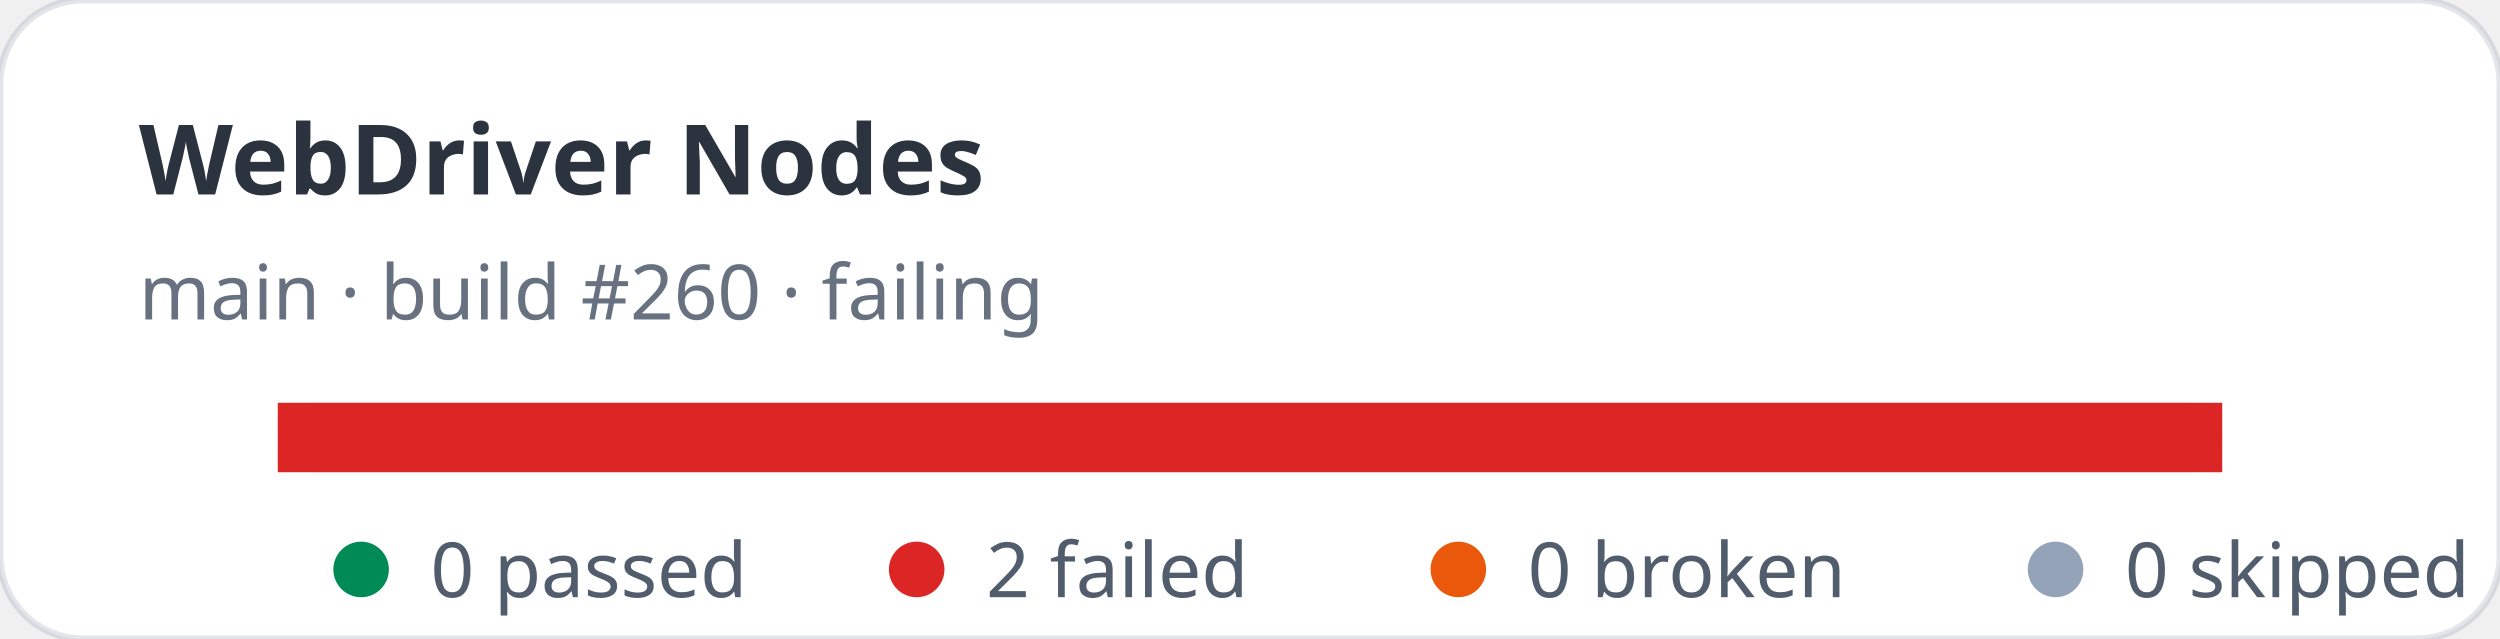
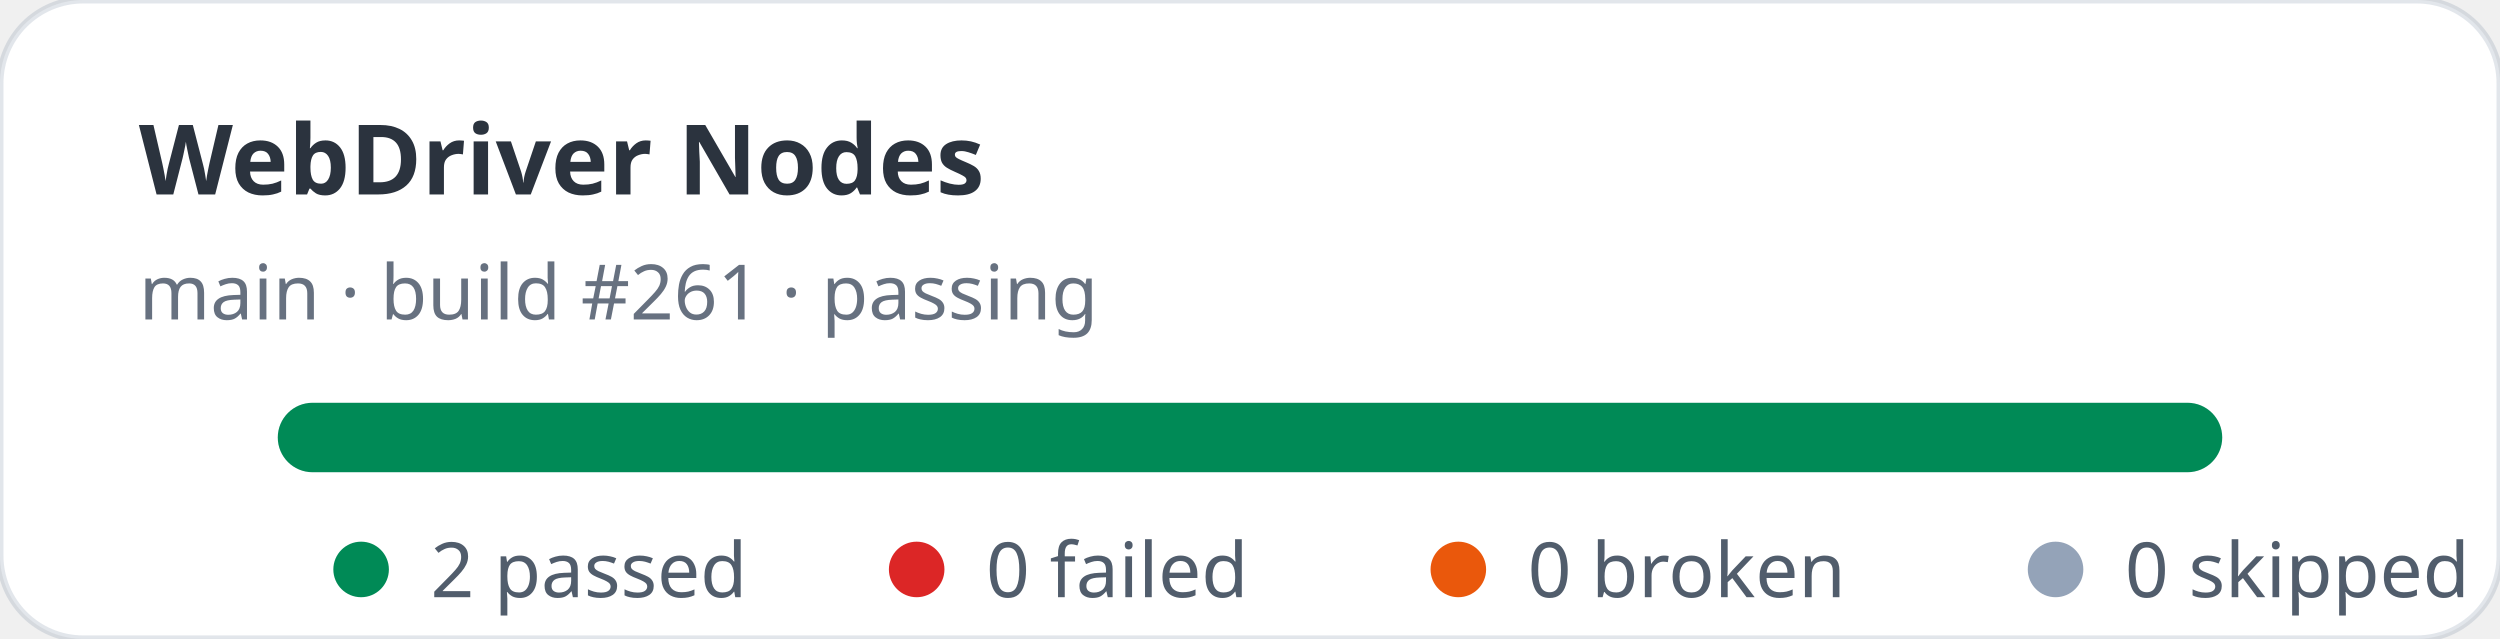
- <svg xmlns="http://www.w3.org/2000/svg" width="360" height="92" viewBox="0 0 360 92" role="img" aria-label="WebDriver Nodes stats: 0 passed, 2 failed">
+ <svg xmlns="http://www.w3.org/2000/svg" width="360" height="92" viewBox="0 0 360 92" role="img" aria-label="WebDriver Nodes stats: 2 passed, 0 failed">
  <rect width="360" height="92" rx="12" fill="#ffffff" stroke="rgba(11,48,86,0.12)" />
  <text x="20" y="28" fill="rgba(1,10,24,0.83)" font-family="ui-sans-serif,system-ui,sans-serif" font-size="14" font-weight="700">WebDriver Nodes</text>
-   <text x="20" y="46" fill="rgba(2,19,44,0.6)" font-family="ui-sans-serif,system-ui,sans-serif" font-size="11">main · build #260 · failing</text>
+   <text x="20" y="46" fill="rgba(2,19,44,0.6)" font-family="ui-sans-serif,system-ui,sans-serif" font-size="11">main · build #261 · passing</text>
  <rect x="40" y="58" width="280" height="10" rx="5" fill="#e2e8f0" />
-   <rect x="40" y="58" width="280" height="10" fill="#dc2626" />
+   <rect x="40" y="58" width="280" height="10" rx="5" fill="#008a56" />
  <g font-family="ui-sans-serif,system-ui,sans-serif" font-size="11" fill="rgba(1,18,40,0.68)">
    <circle cx="52" cy="82" r="4" fill="#008a56" />
-     <text x="62" y="86">0 passed</text>
+     <text x="62" y="86">2 passed</text>
    <circle cx="132" cy="82" r="4" fill="#dc2626" />
-     <text x="142" y="86">2 failed</text>
+     <text x="142" y="86">0 failed</text>
    <circle cx="210" cy="82" r="4" fill="#ea580c" />
    <text x="220" y="86">0 broken</text>
    <circle cx="296" cy="82" r="4" fill="#94a3b8" />
    <text x="306" y="86">0 skipped</text>
  </g>
</svg>
